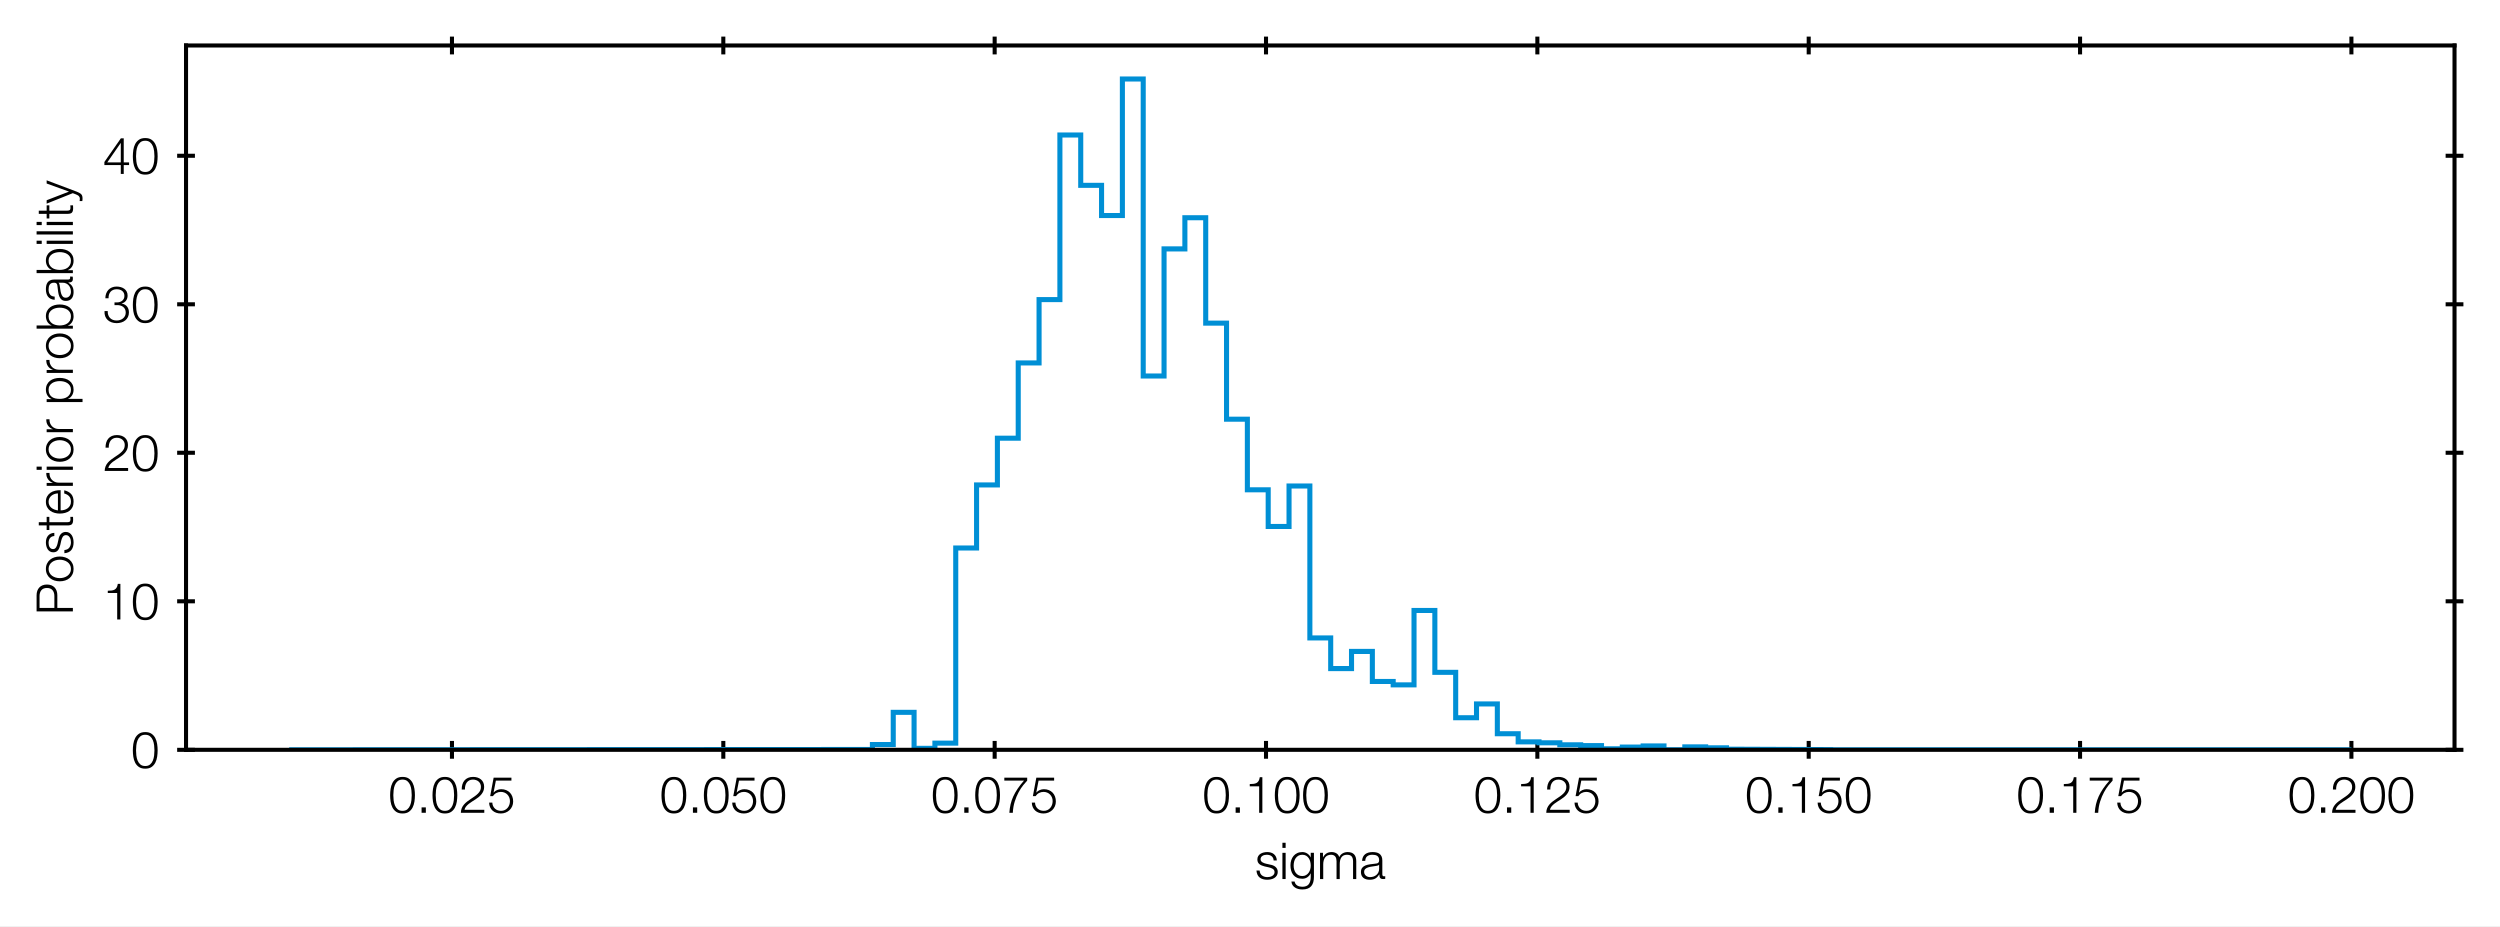
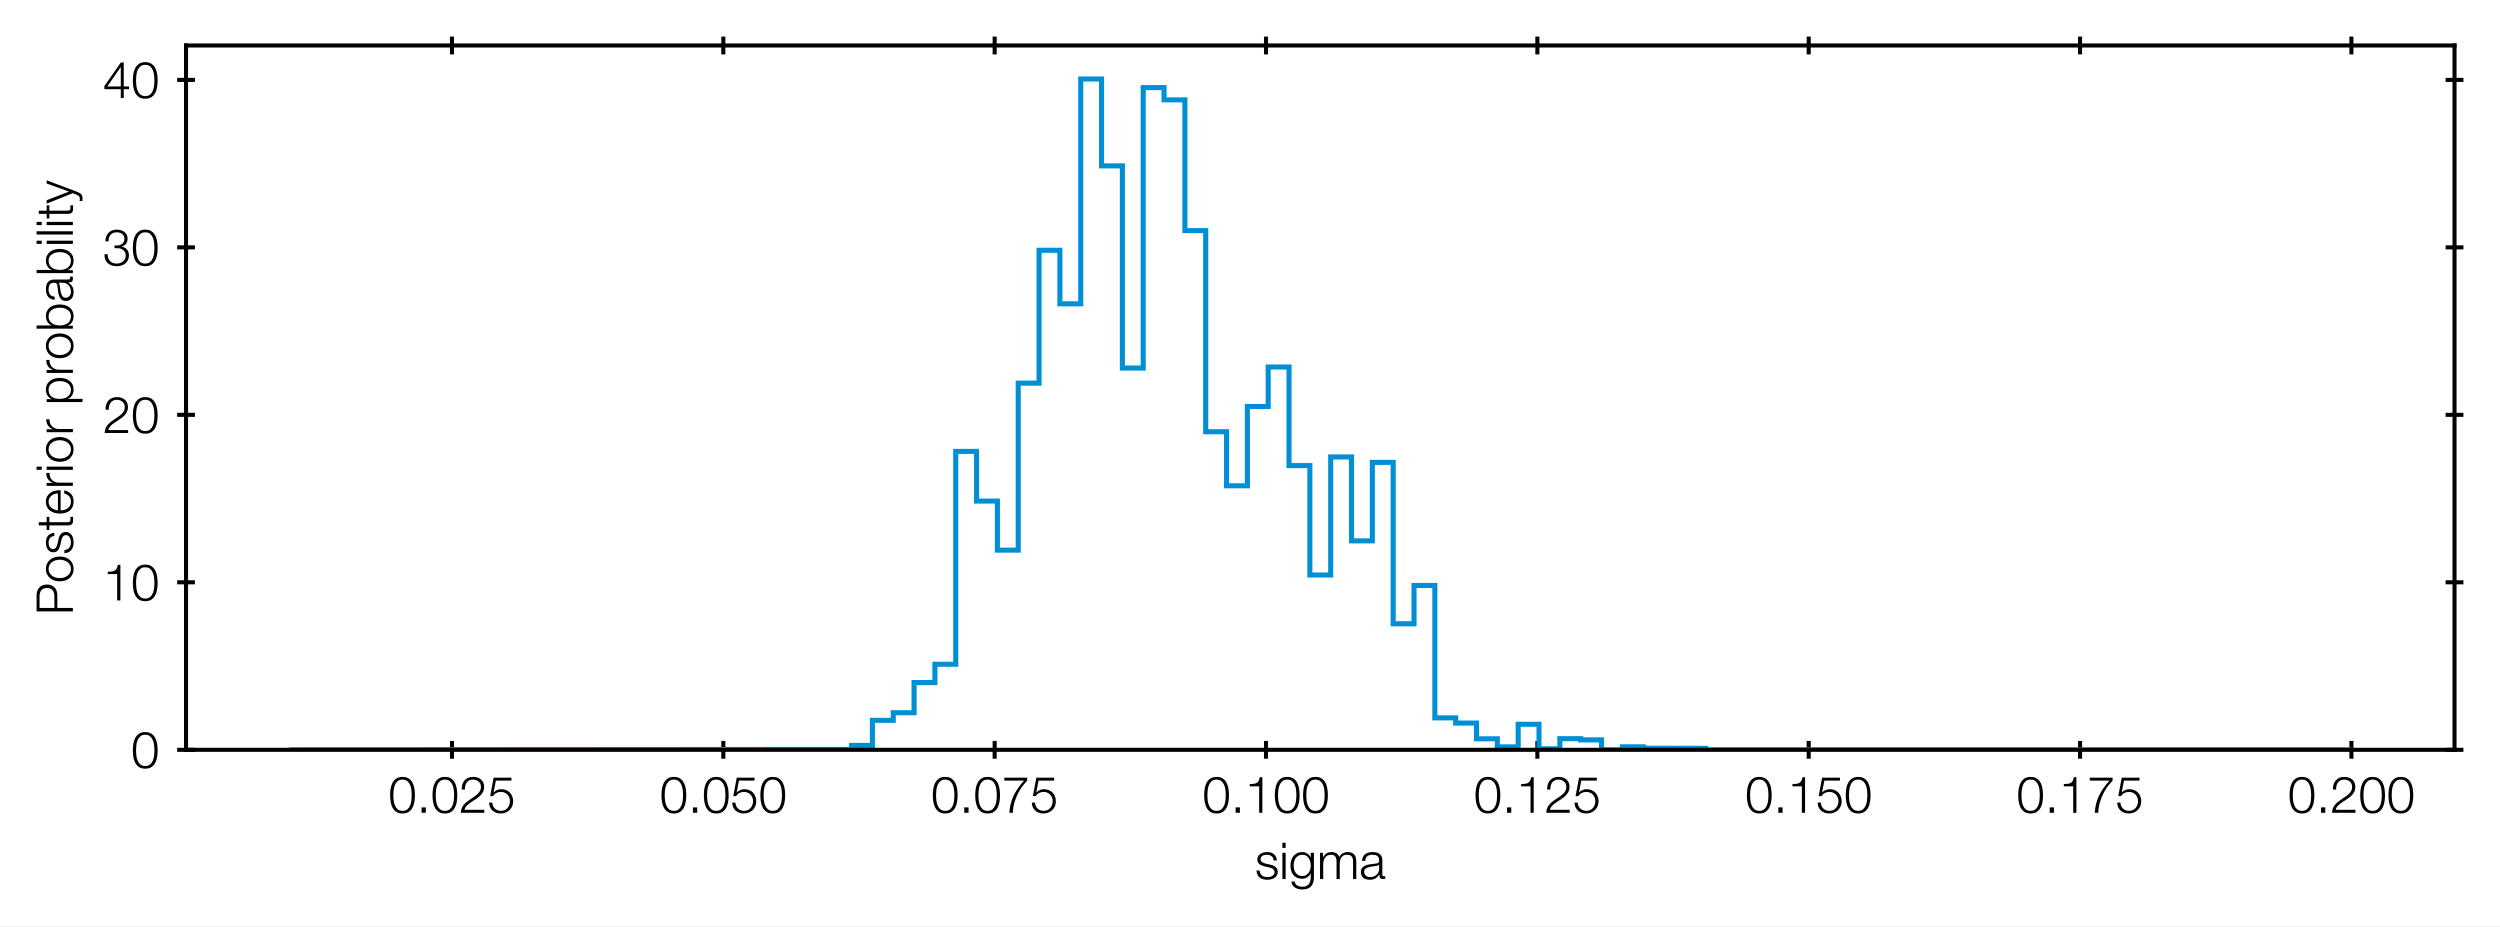
<svg xmlns="http://www.w3.org/2000/svg" xmlns:xlink="http://www.w3.org/1999/xlink" width="491.959pt" height="182.231pt" viewBox="0 0 491.959 182.231" version="1.1">
  <defs>
    <style type="text/css">*{stroke-linejoin: round; stroke-linecap: butt}</style>
  </defs>
  <g id="figure_1">
    <g id="patch_1">
      <path d="M 0 182.231  L 491.959 182.231  L 491.959 0  L 0 0  z " style="fill: #ffffff" />
    </g>
    <g id="axes_1">
      <g id="patch_2">
        <path d="M 36.609 147.55  L 483.009 147.55  L 483.009 8.95  L 36.609 8.95  z " style="fill: #ffffff" />
      </g>
      <g id="matplotlib.axis_1">
        <g id="xtick_1">
          <g id="line2d_1">
            <defs>
-               <path id="m6f2486c389" d="M 0 1.75  L 0 -1.75  " style="stroke: #000000; stroke-width: 0.8" />
+               <path id="m21e42f7105" d="M 0 1.75  L 0 -1.75  " style="stroke: #000000; stroke-width: 0.8" />
            </defs>
            <g>
-               <use xlink:href="#m6f2486c389" x="88.939" y="147.55" style="stroke: #000000; stroke-width: 0.8" />
+               <use xlink:href="#m21e42f7105" x="88.939" y="147.55" style="stroke: #000000; stroke-width: 0.8" />
            </g>
          </g>
          <g id="line2d_2">
            <g>
-               <use xlink:href="#m6f2486c389" x="88.939" y="8.95" style="stroke: #000000; stroke-width: 0.8" />
+               <use xlink:href="#m21e42f7105" x="88.939" y="8.95" style="stroke: #000000; stroke-width: 0.8" />
            </g>
          </g>
          <g id="text_1">
            <g transform="translate(76.42997 159.9406) scale(0.1 -0.1)">
              <defs>
                <path id="HelveticaNeue-Light-30" d="M 1779 4518  Q 1293 4518 985 4304  Q 678 4090 508 3757  Q 339 3424 278 3014  Q 218 2605 218 2208  Q 218 1818 278 1408  Q 339 998 508 665  Q 678 333 985 121  Q 1293 -90 1779 -90  Q 2272 -90 2576 121  Q 2880 333 3049 665  Q 3219 998 3280 1408  Q 3341 1818 3341 2214  Q 3341 2605 3280 3014  Q 3219 3424 3049 3757  Q 2880 4090 2576 4304  Q 2272 4518 1779 4518  z M 1779 4179  Q 2163 4179 2393 3980  Q 2624 3782 2742 3488  Q 2861 3194 2899 2848  Q 2938 2502 2938 2214  Q 2938 1920 2899 1577  Q 2861 1235 2742 937  Q 2624 640 2393 441  Q 2163 243 1779 243  Q 1395 243 1164 441  Q 934 640 816 937  Q 698 1235 659 1577  Q 621 1920 621 2214  Q 621 2502 659 2848  Q 698 3194 816 3488  Q 934 3782 1164 3980  Q 1395 4179 1779 4179  z " transform="scale(0.015625)" />
                <path id="HelveticaNeue-Light-2e" d="M 621 0  L 1158 0  L 1158 678  L 621 678  L 621 0  z " transform="scale(0.015625)" />
                <path id="HelveticaNeue-Light-32" d="M 3181 0  L 3181 371  L 691 371  Q 730 595 883 784  Q 1037 973 1238 1133  Q 1440 1293 1657 1424  Q 1875 1555 2035 1664  Q 2259 1805 2460 1968  Q 2662 2131 2819 2323  Q 2976 2515 3069 2745  Q 3162 2976 3162 3258  Q 3162 3571 3056 3808  Q 2950 4045 2761 4201  Q 2573 4358 2320 4438  Q 2067 4518 1773 4518  Q 1408 4518 1136 4400  Q 864 4282 685 4070  Q 506 3859 419 3568  Q 333 3277 339 2931  L 742 2931  Q 736 3181 790 3405  Q 845 3629 966 3801  Q 1088 3974 1283 4076  Q 1478 4179 1754 4179  Q 1958 4179 2140 4118  Q 2323 4058 2460 3939  Q 2598 3821 2678 3651  Q 2758 3482 2758 3264  Q 2758 2995 2665 2800  Q 2573 2605 2387 2419  Q 2202 2234 1968 2070  Q 1734 1907 1497 1750  Q 1261 1594 1037 1424  Q 813 1254 633 1049  Q 454 845 345 589  Q 237 333 230 0  L 3181 0  z " transform="scale(0.015625)" />
                <path id="HelveticaNeue-Light-35" d="M 634 1280  L 230 1280  Q 237 960 352 704  Q 467 448 662 272  Q 858 96 1123 3  Q 1389 -90 1702 -90  Q 2022 -90 2307 22  Q 2592 134 2803 336  Q 3014 538 3136 816  Q 3258 1094 3258 1421  Q 3258 1760 3152 2045  Q 3046 2330 2851 2534  Q 2656 2739 2377 2854  Q 2099 2970 1754 2970  Q 1485 2970 1229 2861  Q 973 2752 806 2554  L 794 2566  L 1082 4051  L 3040 4051  L 3040 4422  L 800 4422  L 365 2099  L 710 2099  Q 877 2355 1139 2492  Q 1402 2630 1709 2630  Q 1958 2630 2169 2540  Q 2381 2451 2531 2294  Q 2682 2138 2768 1926  Q 2854 1715 2854 1466  Q 2854 1222 2777 1001  Q 2701 781 2553 611  Q 2406 442 2201 342  Q 1997 243 1734 243  Q 1504 243 1305 316  Q 1107 390 960 528  Q 813 666 726 858  Q 640 1050 634 1280  z " transform="scale(0.015625)" />
              </defs>
              <use xlink:href="#HelveticaNeue-Light-30" />
              <use xlink:href="#HelveticaNeue-Light-2e" transform="translate(55.59999 0)" />
              <use xlink:href="#HelveticaNeue-Light-30" transform="translate(83.39998 0)" />
              <use xlink:href="#HelveticaNeue-Light-32" transform="translate(139 0)" />
              <use xlink:href="#HelveticaNeue-Light-35" transform="translate(194.6 0)" />
            </g>
          </g>
        </g>
        <g id="xtick_2">
          <g id="line2d_3">
            <g>
-               <use xlink:href="#m6f2486c389" x="142.336" y="147.55" style="stroke: #000000; stroke-width: 0.8" />
+               <use xlink:href="#m21e42f7105" x="142.336" y="147.55" style="stroke: #000000; stroke-width: 0.8" />
            </g>
          </g>
          <g id="line2d_4">
            <g>
-               <use xlink:href="#m6f2486c389" x="142.336" y="8.95" style="stroke: #000000; stroke-width: 0.8" />
+               <use xlink:href="#m21e42f7105" x="142.336" y="8.95" style="stroke: #000000; stroke-width: 0.8" />
            </g>
          </g>
          <g id="text_2">
            <g transform="translate(129.8271 159.9406) scale(0.1 -0.1)">
              <use xlink:href="#HelveticaNeue-Light-30" />
              <use xlink:href="#HelveticaNeue-Light-2e" transform="translate(55.59999 0)" />
              <use xlink:href="#HelveticaNeue-Light-30" transform="translate(83.39998 0)" />
              <use xlink:href="#HelveticaNeue-Light-35" transform="translate(139 0)" />
              <use xlink:href="#HelveticaNeue-Light-30" transform="translate(194.6 0)" />
            </g>
          </g>
        </g>
        <g id="xtick_3">
          <g id="line2d_5">
            <g>
-               <use xlink:href="#m6f2486c389" x="195.733" y="147.55" style="stroke: #000000; stroke-width: 0.8" />
+               <use xlink:href="#m21e42f7105" x="195.733" y="147.55" style="stroke: #000000; stroke-width: 0.8" />
            </g>
          </g>
          <g id="line2d_6">
            <g>
-               <use xlink:href="#m6f2486c389" x="195.733" y="8.95" style="stroke: #000000; stroke-width: 0.8" />
+               <use xlink:href="#m21e42f7105" x="195.733" y="8.95" style="stroke: #000000; stroke-width: 0.8" />
            </g>
          </g>
          <g id="text_3">
            <g transform="translate(183.2242 159.9406) scale(0.1 -0.1)">
              <defs>
                <path id="HelveticaNeue-Light-37" d="M 326 4422  L 326 4051  L 2803 4051  Q 2336 3520 2006 3033  Q 1677 2547 1456 2064  Q 1235 1581 1116 1075  Q 998 570 960 0  L 1395 0  Q 1434 781 1642 1430  Q 1850 2080 2128 2589  Q 2406 3098 2700 3466  Q 2995 3834 3206 4051  L 3206 4422  L 326 4422  z " transform="scale(0.015625)" />
              </defs>
              <use xlink:href="#HelveticaNeue-Light-30" />
              <use xlink:href="#HelveticaNeue-Light-2e" transform="translate(55.59999 0)" />
              <use xlink:href="#HelveticaNeue-Light-30" transform="translate(83.39998 0)" />
              <use xlink:href="#HelveticaNeue-Light-37" transform="translate(139 0)" />
              <use xlink:href="#HelveticaNeue-Light-35" transform="translate(194.6 0)" />
            </g>
          </g>
        </g>
        <g id="xtick_4">
          <g id="line2d_7">
            <g>
-               <use xlink:href="#m6f2486c389" x="249.13" y="147.55" style="stroke: #000000; stroke-width: 0.8" />
+               <use xlink:href="#m21e42f7105" x="249.13" y="147.55" style="stroke: #000000; stroke-width: 0.8" />
            </g>
          </g>
          <g id="line2d_8">
            <g>
-               <use xlink:href="#m6f2486c389" x="249.13" y="8.95" style="stroke: #000000; stroke-width: 0.8" />
+               <use xlink:href="#m21e42f7105" x="249.13" y="8.95" style="stroke: #000000; stroke-width: 0.8" />
            </g>
          </g>
          <g id="text_4">
            <g transform="translate(236.6214 159.9406) scale(0.1 -0.1)">
              <defs>
                <path id="HelveticaNeue-Light-31" d="M 621 3616  L 621 3328  L 1805 3328  L 1805 0  L 2208 0  L 2208 4480  L 1882 4480  Q 1837 4173 1731 4003  Q 1626 3834 1469 3750  Q 1312 3667 1097 3644  Q 883 3622 621 3616  z " transform="scale(0.015625)" />
              </defs>
              <use xlink:href="#HelveticaNeue-Light-30" />
              <use xlink:href="#HelveticaNeue-Light-2e" transform="translate(55.59999 0)" />
              <use xlink:href="#HelveticaNeue-Light-31" transform="translate(83.39998 0)" />
              <use xlink:href="#HelveticaNeue-Light-30" transform="translate(139 0)" />
              <use xlink:href="#HelveticaNeue-Light-30" transform="translate(194.6 0)" />
            </g>
          </g>
        </g>
        <g id="xtick_5">
          <g id="line2d_9">
            <g>
-               <use xlink:href="#m6f2486c389" x="302.527" y="147.55" style="stroke: #000000; stroke-width: 0.8" />
+               <use xlink:href="#m21e42f7105" x="302.527" y="147.55" style="stroke: #000000; stroke-width: 0.8" />
            </g>
          </g>
          <g id="line2d_10">
            <g>
-               <use xlink:href="#m6f2486c389" x="302.527" y="8.95" style="stroke: #000000; stroke-width: 0.8" />
+               <use xlink:href="#m21e42f7105" x="302.527" y="8.95" style="stroke: #000000; stroke-width: 0.8" />
            </g>
          </g>
          <g id="text_5">
            <g transform="translate(290.0185 159.9406) scale(0.1 -0.1)">
              <use xlink:href="#HelveticaNeue-Light-30" />
              <use xlink:href="#HelveticaNeue-Light-2e" transform="translate(55.59999 0)" />
              <use xlink:href="#HelveticaNeue-Light-31" transform="translate(83.39998 0)" />
              <use xlink:href="#HelveticaNeue-Light-32" transform="translate(139 0)" />
              <use xlink:href="#HelveticaNeue-Light-35" transform="translate(194.6 0)" />
            </g>
          </g>
        </g>
        <g id="xtick_6">
          <g id="line2d_11">
            <g>
-               <use xlink:href="#m6f2486c389" x="355.924" y="147.55" style="stroke: #000000; stroke-width: 0.8" />
+               <use xlink:href="#m21e42f7105" x="355.924" y="147.55" style="stroke: #000000; stroke-width: 0.8" />
            </g>
          </g>
          <g id="line2d_12">
            <g>
-               <use xlink:href="#m6f2486c389" x="355.924" y="8.95" style="stroke: #000000; stroke-width: 0.8" />
+               <use xlink:href="#m21e42f7105" x="355.924" y="8.95" style="stroke: #000000; stroke-width: 0.8" />
            </g>
          </g>
          <g id="text_6">
            <g transform="translate(343.4156 159.9406) scale(0.1 -0.1)">
              <use xlink:href="#HelveticaNeue-Light-30" />
              <use xlink:href="#HelveticaNeue-Light-2e" transform="translate(55.59999 0)" />
              <use xlink:href="#HelveticaNeue-Light-31" transform="translate(83.39998 0)" />
              <use xlink:href="#HelveticaNeue-Light-35" transform="translate(139 0)" />
              <use xlink:href="#HelveticaNeue-Light-30" transform="translate(194.6 0)" />
            </g>
          </g>
        </g>
        <g id="xtick_7">
          <g id="line2d_13">
            <g>
-               <use xlink:href="#m6f2486c389" x="409.321" y="147.55" style="stroke: #000000; stroke-width: 0.8" />
+               <use xlink:href="#m21e42f7105" x="409.321" y="147.55" style="stroke: #000000; stroke-width: 0.8" />
            </g>
          </g>
          <g id="line2d_14">
            <g>
-               <use xlink:href="#m6f2486c389" x="409.321" y="8.95" style="stroke: #000000; stroke-width: 0.8" />
+               <use xlink:href="#m21e42f7105" x="409.321" y="8.95" style="stroke: #000000; stroke-width: 0.8" />
            </g>
          </g>
          <g id="text_7">
            <g transform="translate(396.8127 159.9406) scale(0.1 -0.1)">
              <use xlink:href="#HelveticaNeue-Light-30" />
              <use xlink:href="#HelveticaNeue-Light-2e" transform="translate(55.59999 0)" />
              <use xlink:href="#HelveticaNeue-Light-31" transform="translate(83.39998 0)" />
              <use xlink:href="#HelveticaNeue-Light-37" transform="translate(139 0)" />
              <use xlink:href="#HelveticaNeue-Light-35" transform="translate(194.6 0)" />
            </g>
          </g>
        </g>
        <g id="xtick_8">
          <g id="line2d_15">
            <g>
-               <use xlink:href="#m6f2486c389" x="462.718" y="147.55" style="stroke: #000000; stroke-width: 0.8" />
+               <use xlink:href="#m21e42f7105" x="462.718" y="147.55" style="stroke: #000000; stroke-width: 0.8" />
            </g>
          </g>
          <g id="line2d_16">
            <g>
-               <use xlink:href="#m6f2486c389" x="462.718" y="8.95" style="stroke: #000000; stroke-width: 0.8" />
+               <use xlink:href="#m21e42f7105" x="462.718" y="8.95" style="stroke: #000000; stroke-width: 0.8" />
            </g>
          </g>
          <g id="text_8">
            <g transform="translate(450.2099 159.9406) scale(0.1 -0.1)">
              <use xlink:href="#HelveticaNeue-Light-30" />
              <use xlink:href="#HelveticaNeue-Light-2e" transform="translate(55.59999 0)" />
              <use xlink:href="#HelveticaNeue-Light-32" transform="translate(83.39998 0)" />
              <use xlink:href="#HelveticaNeue-Light-30" transform="translate(139 0)" />
              <use xlink:href="#HelveticaNeue-Light-30" transform="translate(194.6 0)" />
            </g>
          </g>
        </g>
        <g id="text_9">
          <g transform="translate(246.9398 172.9812) scale(0.1 -0.1)">
            <defs>
              <path id="HelveticaNeue-Light-73" d="M 2362 2336  L 2765 2336  Q 2752 2605 2656 2803  Q 2560 3002 2397 3136  Q 2234 3270 2019 3334  Q 1805 3398 1555 3398  Q 1338 3398 1117 3347  Q 896 3296 717 3187  Q 538 3078 426 2899  Q 314 2720 314 2470  Q 314 2259 384 2115  Q 454 1971 579 1872  Q 704 1773 870 1705  Q 1037 1638 1235 1587  L 1754 1472  Q 1888 1440 2019 1395  Q 2150 1350 2252 1283  Q 2355 1216 2416 1117  Q 2477 1018 2477 870  Q 2477 698 2390 579  Q 2304 461 2169 384  Q 2035 307 1878 275  Q 1722 243 1574 243  Q 1171 243 899 451  Q 627 659 602 1069  L 198 1069  Q 250 461 611 185  Q 973 -90 1555 -90  Q 1786 -90 2022 -38  Q 2259 13 2448 131  Q 2637 250 2758 438  Q 2880 627 2880 896  Q 2880 1114 2797 1274  Q 2714 1434 2582 1542  Q 2451 1651 2281 1718  Q 2112 1786 1939 1811  L 1402 1933  Q 1299 1958 1177 2000  Q 1056 2042 953 2106  Q 851 2170 784 2262  Q 717 2355 717 2490  Q 717 2650 787 2758  Q 858 2867 973 2934  Q 1088 3002 1225 3030  Q 1363 3059 1498 3059  Q 1670 3059 1824 3017  Q 1978 2976 2096 2886  Q 2214 2797 2284 2659  Q 2355 2522 2362 2336  z " transform="scale(0.015625)" />
              <path id="HelveticaNeue-Light-69" d="M 390 4570  L 390 3923  L 794 3923  L 794 4570  L 390 4570  z M 390 3302  L 390 0  L 794 0  L 794 3302  L 390 3302  z " transform="scale(0.015625)" />
              <path id="HelveticaNeue-Light-67" d="M 3174 269  L 3174 3302  L 2771 3302  L 2771 2733  L 2758 2733  Q 2701 2867 2595 2988  Q 2490 3110 2355 3203  Q 2221 3296 2057 3347  Q 1894 3398 1709 3398  Q 1350 3398 1072 3267  Q 794 3136 605 2909  Q 416 2682 317 2378  Q 218 2074 218 1734  Q 218 1382 301 1072  Q 384 762 566 531  Q 749 301 1030 169  Q 1312 38 1709 38  Q 2074 38 2346 224  Q 2618 410 2758 717  L 2771 717  L 2771 269  Q 2771 -333 2521 -653  Q 2272 -973 1709 -973  Q 1542 -973 1382 -937  Q 1222 -902 1091 -825  Q 960 -749 867 -624  Q 774 -499 742 -314  L 339 -314  Q 358 -576 483 -765  Q 608 -954 797 -1075  Q 986 -1197 1222 -1254  Q 1459 -1312 1709 -1312  Q 2112 -1312 2390 -1203  Q 2669 -1094 2841 -889  Q 3014 -685 3094 -390  Q 3174 -96 3174 269  z M 1709 378  Q 1427 378 1222 490  Q 1018 602 883 784  Q 749 966 685 1203  Q 621 1440 621 1690  Q 621 1946 681 2192  Q 742 2438 876 2630  Q 1011 2822 1216 2940  Q 1421 3059 1709 3059  Q 1997 3059 2198 2937  Q 2400 2816 2528 2617  Q 2656 2419 2713 2176  Q 2771 1933 2771 1690  Q 2771 1440 2704 1203  Q 2637 966 2502 784  Q 2368 602 2169 490  Q 1971 378 1709 378  z " transform="scale(0.015625)" />
              <path id="HelveticaNeue-Light-6d" d="M 384 3302  L 384 0  L 787 0  L 787 1843  Q 787 2106 844 2326  Q 902 2547 1020 2710  Q 1139 2874 1328 2966  Q 1517 3059 1773 3059  Q 1965 3059 2099 2995  Q 2234 2931 2314 2819  Q 2394 2707 2429 2556  Q 2464 2406 2464 2240  L 2464 0  L 2867 0  L 2867 1869  Q 2867 2099 2908 2313  Q 2950 2528 3052 2694  Q 3155 2861 3328 2960  Q 3501 3059 3763 3059  Q 4198 3059 4371 2844  Q 4544 2630 4544 2221  L 4544 0  L 4947 0  L 4947 2240  Q 4947 3398 3853 3398  Q 3526 3398 3238 3238  Q 2950 3078 2803 2752  Q 2714 3078 2448 3238  Q 2182 3398 1856 3398  Q 1453 3398 1193 3225  Q 934 3053 774 2746  L 755 2746  L 755 3302  L 384 3302  z " transform="scale(0.015625)" />
              <path id="HelveticaNeue-Light-61" d="M 346 2291  L 749 2291  Q 762 2694 1005 2876  Q 1248 3059 1632 3059  Q 1811 3059 1968 3030  Q 2125 3002 2243 2925  Q 2362 2848 2429 2717  Q 2496 2586 2496 2381  Q 2496 2246 2461 2163  Q 2426 2080 2362 2032  Q 2298 1984 2202 1965  Q 2106 1946 1978 1933  Q 1651 1894 1334 1852  Q 1018 1811 765 1708  Q 512 1606 358 1411  Q 205 1216 205 870  Q 205 621 291 438  Q 378 256 528 137  Q 678 19 880 -35  Q 1082 -90 1312 -90  Q 1555 -90 1731 -45  Q 1907 0 2044 83  Q 2182 166 2294 291  Q 2406 416 2515 576  L 2528 576  Q 2528 448 2544 342  Q 2560 237 2611 160  Q 2662 83 2755 41  Q 2848 0 3002 0  Q 3085 0 3139 6  Q 3194 13 3264 26  L 3264 365  Q 3206 339 3136 339  Q 2899 339 2899 582  L 2899 2336  Q 2899 2669 2790 2877  Q 2682 3085 2509 3200  Q 2336 3315 2118 3356  Q 1901 3398 1683 3398  Q 1395 3398 1158 3334  Q 922 3270 746 3136  Q 570 3002 467 2790  Q 365 2579 346 2291  z M 2496 1805  L 2496 1280  Q 2496 1037 2403 845  Q 2310 653 2153 518  Q 1997 384 1785 313  Q 1574 243 1344 243  Q 1203 243 1068 288  Q 934 333 832 419  Q 730 506 669 624  Q 608 742 608 896  Q 608 1139 752 1270  Q 896 1402 1120 1472  Q 1344 1542 1616 1577  Q 1888 1613 2144 1658  Q 2227 1670 2336 1702  Q 2445 1734 2483 1805  L 2496 1805  z " transform="scale(0.015625)" />
            </defs>
            <use xlink:href="#HelveticaNeue-Light-73" />
            <use xlink:href="#HelveticaNeue-Light-69" transform="translate(48.09999 0)" />
            <use xlink:href="#HelveticaNeue-Light-67" transform="translate(66.59998 0)" />
            <use xlink:href="#HelveticaNeue-Light-6d" transform="translate(122.2 0)" />
            <use xlink:href="#HelveticaNeue-Light-61" transform="translate(205.5 0)" />
          </g>
        </g>
      </g>
      <g id="matplotlib.axis_2">
        <g id="ytick_1">
          <g id="line2d_17">
            <defs>
-               <path id="me069da760f" d="M 1.75 0  L -1.75 -0  " style="stroke: #000000; stroke-width: 0.8" />
+               <path id="m44539ddb3e" d="M 1.75 0  L -1.75 -0  " style="stroke: #000000; stroke-width: 0.8" />
            </defs>
            <g>
-               <use xlink:href="#me069da760f" x="36.609" y="147.55" style="stroke: #000000; stroke-width: 0.8" />
+               <use xlink:href="#m44539ddb3e" x="36.609" y="147.55" style="stroke: #000000; stroke-width: 0.8" />
            </g>
          </g>
          <g id="line2d_18">
            <g>
-               <use xlink:href="#me069da760f" x="483.009" y="147.55" style="stroke: #000000; stroke-width: 0.8" />
+               <use xlink:href="#m44539ddb3e" x="483.009" y="147.55" style="stroke: #000000; stroke-width: 0.8" />
            </g>
          </g>
          <g id="text_10">
            <g transform="translate(25.8 151.1203) scale(0.1 -0.1)">
              <use xlink:href="#HelveticaNeue-Light-30" />
            </g>
          </g>
        </g>
        <g id="ytick_2">
          <g id="line2d_19">
            <g>
-               <use xlink:href="#me069da760f" x="36.609" y="118.326" style="stroke: #000000; stroke-width: 0.8" />
+               <use xlink:href="#m44539ddb3e" x="36.609" y="114.592" style="stroke: #000000; stroke-width: 0.8" />
            </g>
          </g>
          <g id="line2d_20">
            <g>
-               <use xlink:href="#me069da760f" x="483.009" y="118.326" style="stroke: #000000; stroke-width: 0.8" />
+               <use xlink:href="#m44539ddb3e" x="483.009" y="114.592" style="stroke: #000000; stroke-width: 0.8" />
            </g>
          </g>
          <g id="text_11">
-             <g transform="translate(20.24063 121.8964) scale(0.1 -0.1)">
+             <g transform="translate(20.24063 118.1622) scale(0.1 -0.1)">
              <use xlink:href="#HelveticaNeue-Light-31" />
              <use xlink:href="#HelveticaNeue-Light-30" transform="translate(55.59999 0)" />
            </g>
          </g>
        </g>
        <g id="ytick_3">
          <g id="line2d_21">
            <g>
-               <use xlink:href="#me069da760f" x="36.609" y="89.102" style="stroke: #000000; stroke-width: 0.8" />
+               <use xlink:href="#m44539ddb3e" x="36.609" y="81.634" style="stroke: #000000; stroke-width: 0.8" />
            </g>
          </g>
          <g id="line2d_22">
            <g>
-               <use xlink:href="#me069da760f" x="483.009" y="89.102" style="stroke: #000000; stroke-width: 0.8" />
+               <use xlink:href="#m44539ddb3e" x="483.009" y="81.634" style="stroke: #000000; stroke-width: 0.8" />
            </g>
          </g>
          <g id="text_12">
-             <g transform="translate(20.24063 92.67241) scale(0.1 -0.1)">
+             <g transform="translate(20.24063 85.2041) scale(0.1 -0.1)">
              <use xlink:href="#HelveticaNeue-Light-32" />
              <use xlink:href="#HelveticaNeue-Light-30" transform="translate(55.59999 0)" />
            </g>
          </g>
        </g>
        <g id="ytick_4">
          <g id="line2d_23">
            <g>
-               <use xlink:href="#me069da760f" x="36.609" y="59.878" style="stroke: #000000; stroke-width: 0.8" />
+               <use xlink:href="#m44539ddb3e" x="36.609" y="48.676" style="stroke: #000000; stroke-width: 0.8" />
            </g>
          </g>
          <g id="line2d_24">
            <g>
-               <use xlink:href="#me069da760f" x="483.009" y="59.878" style="stroke: #000000; stroke-width: 0.8" />
+               <use xlink:href="#m44539ddb3e" x="483.009" y="48.676" style="stroke: #000000; stroke-width: 0.8" />
            </g>
          </g>
          <g id="text_13">
-             <g transform="translate(20.24063 63.44846) scale(0.1 -0.1)">
+             <g transform="translate(20.24063 52.24599) scale(0.1 -0.1)">
              <defs>
                <path id="HelveticaNeue-Light-33" d="M 614 1427  L 211 1427  Q 186 1062 291 780  Q 397 499 605 307  Q 813 115 1104 12  Q 1395 -90 1741 -90  Q 2048 -90 2329 -3  Q 2611 83 2822 256  Q 3034 429 3158 681  Q 3283 934 3283 1267  Q 3283 1709 3043 2006  Q 2803 2304 2362 2374  L 2362 2387  Q 2726 2477 2921 2745  Q 3117 3014 3117 3379  Q 3117 3680 2998 3894  Q 2880 4109 2685 4246  Q 2490 4384 2240 4451  Q 1990 4518 1728 4518  Q 1402 4518 1139 4406  Q 877 4294 694 4099  Q 512 3904 413 3635  Q 314 3366 314 3046  L 717 3046  Q 710 3296 774 3504  Q 838 3712 969 3862  Q 1101 4013 1293 4096  Q 1485 4179 1734 4179  Q 1939 4179 2115 4131  Q 2291 4083 2425 3977  Q 2560 3872 2637 3715  Q 2714 3558 2714 3334  Q 2714 3123 2630 2969  Q 2547 2816 2416 2717  Q 2285 2618 2121 2570  Q 1958 2522 1805 2522  L 1466 2522  L 1466 2182  L 1805 2182  Q 2029 2182 2224 2124  Q 2419 2067 2566 1948  Q 2714 1830 2797 1654  Q 2880 1478 2880 1235  Q 2880 998 2784 812  Q 2688 627 2528 499  Q 2368 371 2163 307  Q 1958 243 1734 243  Q 1466 243 1251 329  Q 1037 416 893 569  Q 749 723 675 940  Q 602 1158 614 1427  z " transform="scale(0.015625)" />
              </defs>
              <use xlink:href="#HelveticaNeue-Light-33" />
              <use xlink:href="#HelveticaNeue-Light-30" transform="translate(55.59999 0)" />
            </g>
          </g>
        </g>
        <g id="ytick_5">
          <g id="line2d_25">
            <g>
-               <use xlink:href="#me069da760f" x="36.609" y="30.654" style="stroke: #000000; stroke-width: 0.8" />
+               <use xlink:href="#m44539ddb3e" x="36.609" y="15.718" style="stroke: #000000; stroke-width: 0.8" />
            </g>
          </g>
          <g id="line2d_26">
            <g>
-               <use xlink:href="#me069da760f" x="483.009" y="30.654" style="stroke: #000000; stroke-width: 0.8" />
+               <use xlink:href="#m44539ddb3e" x="483.009" y="15.718" style="stroke: #000000; stroke-width: 0.8" />
            </g>
          </g>
          <g id="text_14">
-             <g transform="translate(20.24063 34.22451) scale(0.1 -0.1)">
+             <g transform="translate(20.24063 19.28788) scale(0.1 -0.1)">
              <defs>
                <path id="HelveticaNeue-Light-34" d="M 2259 1453  L 557 1453  L 2246 3891  L 2259 3891  L 2259 1453  z M 192 1504  L 192 1114  L 2259 1114  L 2259 0  L 2630 0  L 2630 1114  L 3302 1114  L 3302 1453  L 2630 1453  L 2630 4480  L 2266 4480  L 192 1504  z " transform="scale(0.015625)" />
              </defs>
              <use xlink:href="#HelveticaNeue-Light-34" />
              <use xlink:href="#HelveticaNeue-Light-30" transform="translate(55.59999 0)" />
            </g>
          </g>
        </g>
        <g id="text_15">
          <g transform="translate(14.34062 121.0344) rotate(-90) scale(0.1 -0.1)">
            <defs>
              <path id="HelveticaNeue-Light-50" d="M 896 2330  L 896 4198  L 2394 4198  Q 2848 4198 3129 3968  Q 3411 3738 3411 3264  Q 3411 2790 3129 2560  Q 2848 2330 2394 2330  L 896 2330  z M 461 4570  L 461 0  L 896 0  L 896 1958  L 2490 1958  Q 2797 1958 3046 2044  Q 3296 2131 3475 2300  Q 3654 2470 3750 2713  Q 3846 2957 3846 3264  Q 3846 3571 3750 3814  Q 3654 4058 3475 4227  Q 3296 4397 3046 4483  Q 2797 4570 2490 4570  L 461 4570  z " transform="scale(0.015625)" />
              <path id="HelveticaNeue-Light-6f" d="M 1779 3059  Q 2067 3059 2284 2937  Q 2502 2816 2646 2617  Q 2790 2419 2864 2166  Q 2938 1914 2938 1651  Q 2938 1389 2864 1136  Q 2790 883 2646 684  Q 2502 486 2284 364  Q 2067 243 1779 243  Q 1491 243 1273 364  Q 1056 486 912 684  Q 768 883 694 1136  Q 621 1389 621 1651  Q 621 1914 694 2166  Q 768 2419 912 2617  Q 1056 2816 1273 2937  Q 1491 3059 1779 3059  z M 1779 3398  Q 1402 3398 1110 3257  Q 819 3117 620 2880  Q 422 2643 320 2326  Q 218 2010 218 1651  Q 218 1293 320 976  Q 422 659 620 422  Q 819 186 1110 48  Q 1402 -90 1779 -90  Q 2157 -90 2448 48  Q 2739 186 2937 422  Q 3136 659 3238 976  Q 3341 1293 3341 1651  Q 3341 2010 3238 2326  Q 3136 2643 2937 2880  Q 2739 3117 2448 3257  Q 2157 3398 1779 3398  z " transform="scale(0.015625)" />
              <path id="HelveticaNeue-Light-74" d="M 1024 3302  L 1024 4294  L 621 4294  L 621 3302  L 45 3302  L 45 2963  L 621 2963  L 621 704  Q 614 282 774 125  Q 934 -32 1338 -32  Q 1427 -32 1516 -25  Q 1606 -19 1696 -19  L 1696 320  Q 1523 301 1350 301  Q 1133 314 1078 426  Q 1024 538 1024 736  L 1024 2963  L 1696 2963  L 1696 3302  L 1024 3302  z " transform="scale(0.015625)" />
              <path id="HelveticaNeue-Light-65" d="M 2758 1882  L 621 1882  Q 646 2106 726 2320  Q 806 2534 940 2697  Q 1075 2861 1267 2960  Q 1459 3059 1709 3059  Q 1952 3059 2144 2960  Q 2336 2861 2470 2697  Q 2605 2534 2678 2323  Q 2752 2112 2758 1882  z M 621 1542  L 3162 1542  Q 3174 1888 3097 2224  Q 3021 2560 2845 2819  Q 2669 3078 2387 3238  Q 2106 3398 1709 3398  Q 1318 3398 1033 3248  Q 749 3098 569 2851  Q 390 2605 304 2291  Q 218 1978 218 1651  Q 218 1299 304 982  Q 390 666 569 426  Q 749 186 1033 48  Q 1318 -90 1709 -90  Q 2336 -90 2678 217  Q 3021 525 3149 1088  L 2746 1088  Q 2650 704 2400 473  Q 2150 243 1709 243  Q 1421 243 1216 364  Q 1011 486 876 672  Q 742 858 681 1091  Q 621 1325 621 1542  z " transform="scale(0.015625)" />
              <path id="HelveticaNeue-Light-72" d="M 384 3302  L 384 0  L 787 0  L 787 1760  Q 787 2022 876 2243  Q 966 2464 1129 2624  Q 1293 2784 1517 2870  Q 1741 2957 2016 2944  L 2016 3347  Q 1568 3366 1245 3148  Q 922 2931 768 2528  L 755 2528  L 755 3302  L 384 3302  z " transform="scale(0.015625)" />
              <path id="HelveticaNeue-Light-20" transform="scale(0.015625)" />
              <path id="HelveticaNeue-Light-70" d="M 384 3302  L 384 -1216  L 787 -1216  L 787 627  L 800 627  Q 864 448 982 313  Q 1101 179 1254 89  Q 1408 0 1587 -45  Q 1766 -90 1946 -90  Q 2323 -90 2601 48  Q 2880 186 3065 426  Q 3251 666 3340 982  Q 3430 1299 3430 1651  Q 3430 2003 3340 2320  Q 3251 2637 3065 2877  Q 2880 3117 2601 3257  Q 2323 3398 1946 3398  Q 1542 3398 1225 3209  Q 909 3021 768 2675  L 755 2675  L 755 3302  L 384 3302  z M 3027 1651  Q 3027 1395 2966 1142  Q 2906 890 2774 691  Q 2643 493 2438 368  Q 2234 243 1946 243  Q 1626 243 1405 368  Q 1184 493 1046 691  Q 909 890 848 1142  Q 787 1395 787 1651  Q 787 1933 841 2189  Q 896 2445 1030 2637  Q 1165 2829 1389 2944  Q 1613 3059 1946 3059  Q 2234 3059 2438 2934  Q 2643 2810 2774 2611  Q 2906 2413 2966 2160  Q 3027 1907 3027 1651  z " transform="scale(0.015625)" />
              <path id="HelveticaNeue-Light-62" d="M 384 4570  L 384 0  L 755 0  L 755 627  L 768 627  Q 909 282 1225 96  Q 1542 -90 1946 -90  Q 2323 -90 2601 48  Q 2880 186 3065 426  Q 3251 666 3340 982  Q 3430 1299 3430 1651  Q 3430 2003 3340 2320  Q 3251 2637 3065 2877  Q 2880 3117 2601 3257  Q 2323 3398 1946 3398  Q 1766 3398 1587 3353  Q 1408 3309 1254 3216  Q 1101 3123 982 2988  Q 864 2854 800 2675  L 787 2675  L 787 4570  L 384 4570  z M 3027 1651  Q 3027 1395 2966 1142  Q 2906 890 2774 691  Q 2643 493 2438 368  Q 2234 243 1946 243  Q 1626 243 1405 368  Q 1184 493 1046 691  Q 909 890 848 1142  Q 787 1395 787 1651  Q 787 1907 848 2160  Q 909 2413 1046 2611  Q 1184 2810 1405 2934  Q 1626 3059 1946 3059  Q 2234 3059 2438 2934  Q 2643 2810 2774 2611  Q 2906 2413 2966 2160  Q 3027 1907 3027 1651  z " transform="scale(0.015625)" />
              <path id="HelveticaNeue-Light-6c" d="M 390 4570  L 390 0  L 794 0  L 794 4570  L 390 4570  z " transform="scale(0.015625)" />
              <path id="HelveticaNeue-Light-79" d="M 13 3302  L 1331 13  L 1190 -358  Q 1139 -474 1094 -570  Q 1050 -666 986 -733  Q 922 -800 835 -838  Q 749 -877 614 -877  Q 544 -877 477 -867  Q 410 -858 339 -845  L 339 -1184  Q 390 -1203 457 -1206  Q 525 -1210 646 -1216  Q 838 -1216 963 -1181  Q 1088 -1146 1181 -1066  Q 1274 -986 1350 -848  Q 1427 -710 1517 -499  L 2950 3302  L 2547 3302  L 1530 486  L 442 3302  L 13 3302  z " transform="scale(0.015625)" />
            </defs>
            <use xlink:href="#HelveticaNeue-Light-50" />
            <use xlink:href="#HelveticaNeue-Light-6f" transform="translate(62.99999 0)" />
            <use xlink:href="#HelveticaNeue-Light-73" transform="translate(118.6 0)" />
            <use xlink:href="#HelveticaNeue-Light-74" transform="translate(166.7 0)" />
            <use xlink:href="#HelveticaNeue-Light-65" transform="translate(196.3 0)" />
            <use xlink:href="#HelveticaNeue-Light-72" transform="translate(248.2 0)" />
            <use xlink:href="#HelveticaNeue-Light-69" transform="translate(279.6999 0)" />
            <use xlink:href="#HelveticaNeue-Light-6f" transform="translate(298.1999 0)" />
            <use xlink:href="#HelveticaNeue-Light-72" transform="translate(353.7999 0)" />
            <use xlink:href="#HelveticaNeue-Light-20" transform="translate(385.2999 0)" />
            <use xlink:href="#HelveticaNeue-Light-70" transform="translate(413.0999 0)" />
            <use xlink:href="#HelveticaNeue-Light-72" transform="translate(470.4999 0)" />
            <use xlink:href="#HelveticaNeue-Light-6f" transform="translate(501.9999 0)" />
            <use xlink:href="#HelveticaNeue-Light-62" transform="translate(557.5999 0)" />
            <use xlink:href="#HelveticaNeue-Light-61" transform="translate(614.9998 0)" />
            <use xlink:href="#HelveticaNeue-Light-62" transform="translate(666.8998 0)" />
            <use xlink:href="#HelveticaNeue-Light-69" transform="translate(724.2998 0)" />
            <use xlink:href="#HelveticaNeue-Light-6c" transform="translate(742.7998 0)" />
            <use xlink:href="#HelveticaNeue-Light-69" transform="translate(761.2998 0)" />
            <use xlink:href="#HelveticaNeue-Light-74" transform="translate(779.7998 0)" />
            <use xlink:href="#HelveticaNeue-Light-79" transform="translate(809.3998 0)" />
          </g>
        </g>
      </g>
      <g id="patch_3">
-         <path d="M 56.9 147.55  L 171.677 147.485  L 171.677 146.515  L 175.776 146.515  L 175.776 140.181  L 179.875 140.181  L 179.875 147.267  L 183.975 147.267  L 183.975 146.238  L 188.074 146.238  L 188.074 107.832  L 192.173 107.832  L 192.173 95.423  L 196.272 95.423  L 196.272 86.231  L 200.371 86.231  L 200.371 71.421  L 204.471 71.421  L 204.471 58.952  L 208.57 58.952  L 208.57 26.57  L 212.669 26.57  L 212.669 36.474  L 216.768 36.474  L 216.768 42.413  L 220.867 42.413  L 220.867 15.55  L 224.966 15.55  L 224.966 73.986  L 229.066 73.986  L 229.066 48.979  L 233.165 48.979  L 233.165 42.841  L 237.264 42.841  L 237.264 63.584  L 241.363 63.584  L 241.363 82.497  L 245.462 82.497  L 245.462 96.386  L 249.561 96.386  L 249.561 103.597  L 253.661 103.597  L 253.661 95.632  L 257.76 95.632  L 257.76 125.533  L 261.859 125.533  L 261.859 131.564  L 265.958 131.564  L 265.958 128.192  L 270.057 128.192  L 270.057 134.097  L 274.156 134.097  L 274.156 134.77  L 278.256 134.77  L 278.256 120.13  L 282.355 120.13  L 282.355 132.301  L 286.454 132.301  L 286.454 141.242  L 290.553 141.242  L 290.553 138.527  L 294.652 138.527  L 294.652 144.383  L 298.752 144.383  L 298.752 145.988  L 302.851 145.988  L 302.851 146.17  L 306.95 146.17  L 306.95 146.568  L 311.049 146.568  L 311.049 146.724  L 315.148 146.724  L 315.148 147.346  L 319.247 147.346  L 319.247 147.015  L 323.347 147.015  L 323.347 146.787  L 327.446 146.787  L 327.446 147.533  L 331.545 147.533  L 331.545 146.976  L 335.644 146.976  L 335.644 147.154  L 339.743 147.154  L 339.743 147.423  L 360.239 147.509  L 360.239 147.544  L 462.718 147.55  L 462.718 147.55  " clip-path="url(#p649ec19a01)" style="fill: none; stroke: #008fd5; stroke-linejoin: miter" />
+         <path d="M 56.9 147.55  L 167.578 147.464  L 167.578 146.69  L 171.677 146.69  L 171.677 141.747  L 175.776 141.747  L 175.776 140.249  L 179.875 140.249  L 179.875 134.318  L 183.975 134.318  L 183.975 130.715  L 188.074 130.715  L 188.074 88.83  L 192.173 88.83  L 192.173 98.605  L 196.272 98.605  L 196.272 108.253  L 200.371 108.253  L 200.371 75.39  L 204.471 75.39  L 204.471 49.251  L 208.57 49.251  L 208.57 59.788  L 212.669 59.788  L 212.669 15.55  L 216.768 15.55  L 216.768 32.635  L 220.867 32.635  L 220.867 72.423  L 224.966 72.423  L 224.966 17.233  L 229.066 17.233  L 229.066 19.652  L 233.165 19.652  L 233.165 45.375  L 237.264 45.375  L 237.264 84.963  L 241.363 84.963  L 241.363 95.594  L 245.462 95.594  L 245.462 79.986  L 249.561 79.986  L 249.561 72.221  L 253.661 72.221  L 253.661 91.618  L 257.76 91.618  L 257.76 113.146  L 261.859 113.146  L 261.859 89.92  L 265.958 89.92  L 265.958 106.43  L 270.057 106.43  L 270.057 90.993  L 274.156 90.993  L 274.156 122.747  L 278.256 122.747  L 278.256 115.209  L 282.355 115.209  L 282.355 141.267  L 286.454 141.267  L 286.454 142.284  L 290.553 142.284  L 290.553 145.388  L 294.652 145.388  L 294.652 146.977  L 298.752 146.977  L 298.752 142.526  L 302.851 142.526  L 302.851 147.355  L 306.95 147.355  L 306.95 145.36  L 311.049 145.36  L 311.049 145.6  L 315.148 145.6  L 315.148 147.546  L 319.247 147.546  L 319.247 146.953  L 323.347 146.953  L 323.347 147.226  L 335.644 147.257  L 335.644 147.549  L 462.718 147.55  L 462.718 147.55  " clip-path="url(#pc9fb20c72c)" style="fill: none; stroke: #008fd5; stroke-linejoin: miter" />
      </g>
      <g id="patch_4">
        <path d="M 36.609 147.55  L 36.609 8.95  " style="fill: none; stroke: #000000; stroke-width: 0.8; stroke-linejoin: miter; stroke-linecap: square" />
      </g>
      <g id="patch_5">
        <path d="M 483.009 147.55  L 483.009 8.95  " style="fill: none; stroke: #000000; stroke-width: 0.8; stroke-linejoin: miter; stroke-linecap: square" />
      </g>
      <g id="patch_6">
        <path d="M 36.609 147.55  L 483.009 147.55  " style="fill: none; stroke: #000000; stroke-width: 0.8; stroke-linejoin: miter; stroke-linecap: square" />
      </g>
      <g id="patch_7">
        <path d="M 36.609 8.95  L 483.009 8.95  " style="fill: none; stroke: #000000; stroke-width: 0.8; stroke-linejoin: miter; stroke-linecap: square" />
      </g>
    </g>
  </g>
  <defs>
-     <clipPath id="p649ec19a01">
+     <clipPath id="pc9fb20c72c">
      <rect x="36.609" y="8.95" width="446.4" height="138.6" />
    </clipPath>
  </defs>
</svg>
